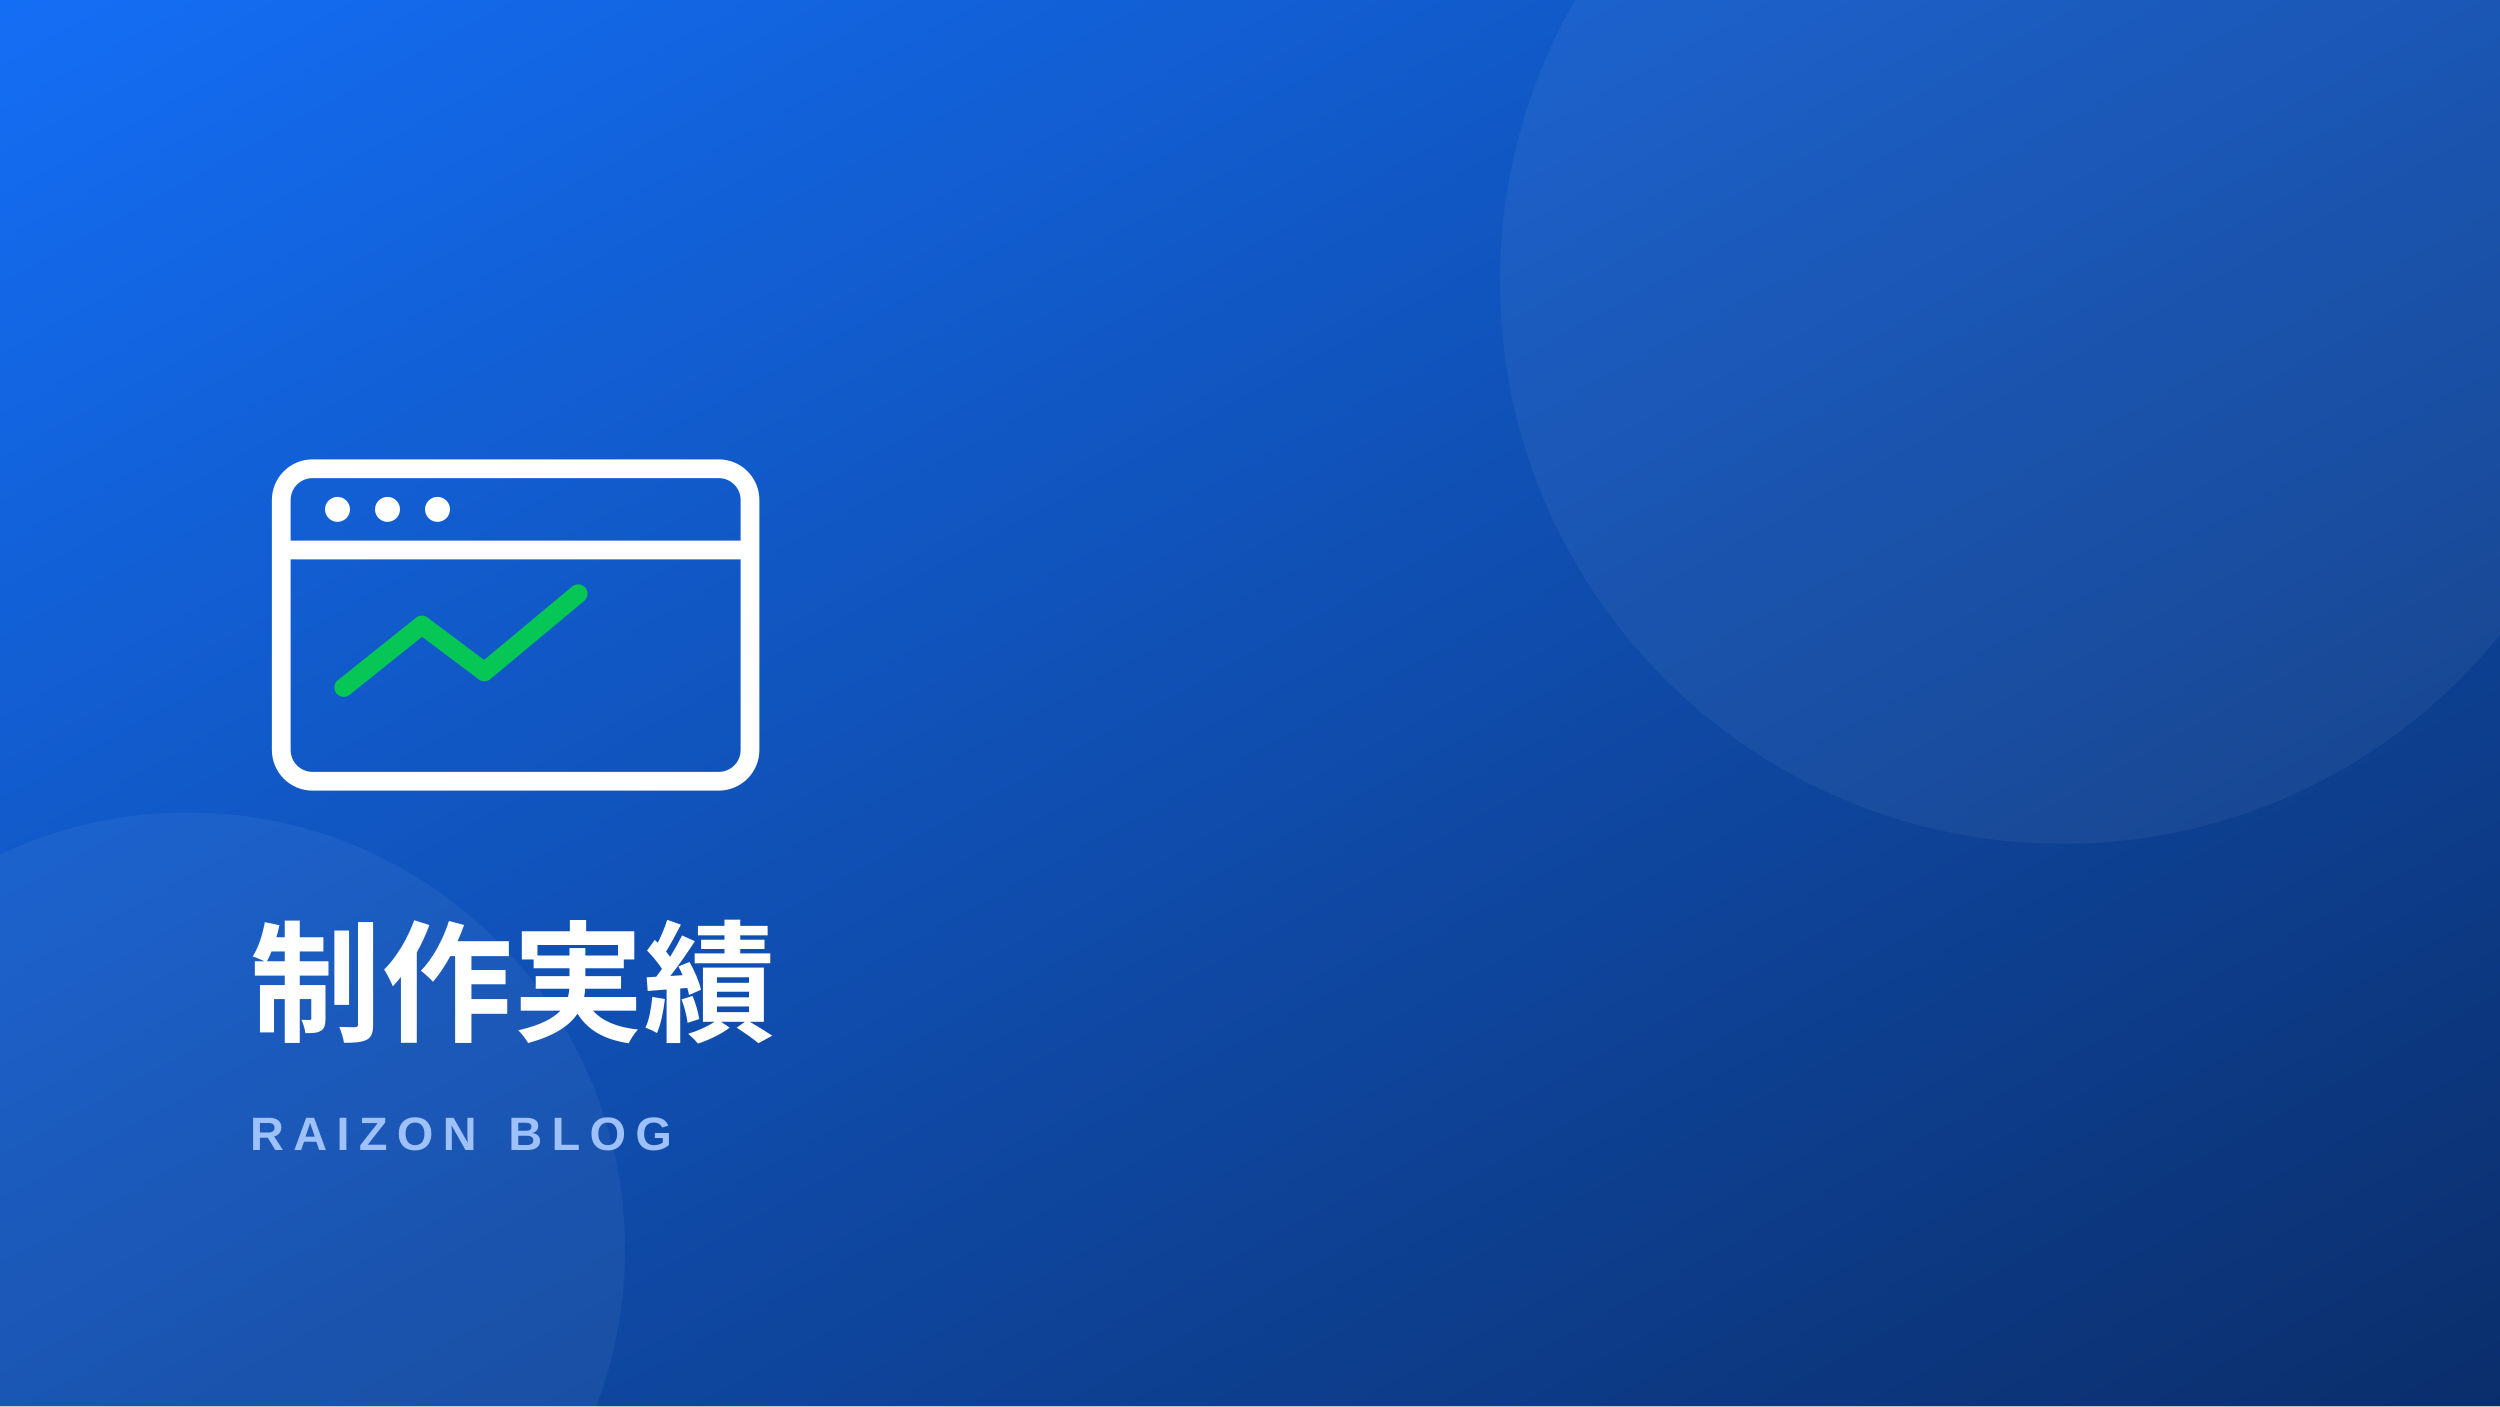
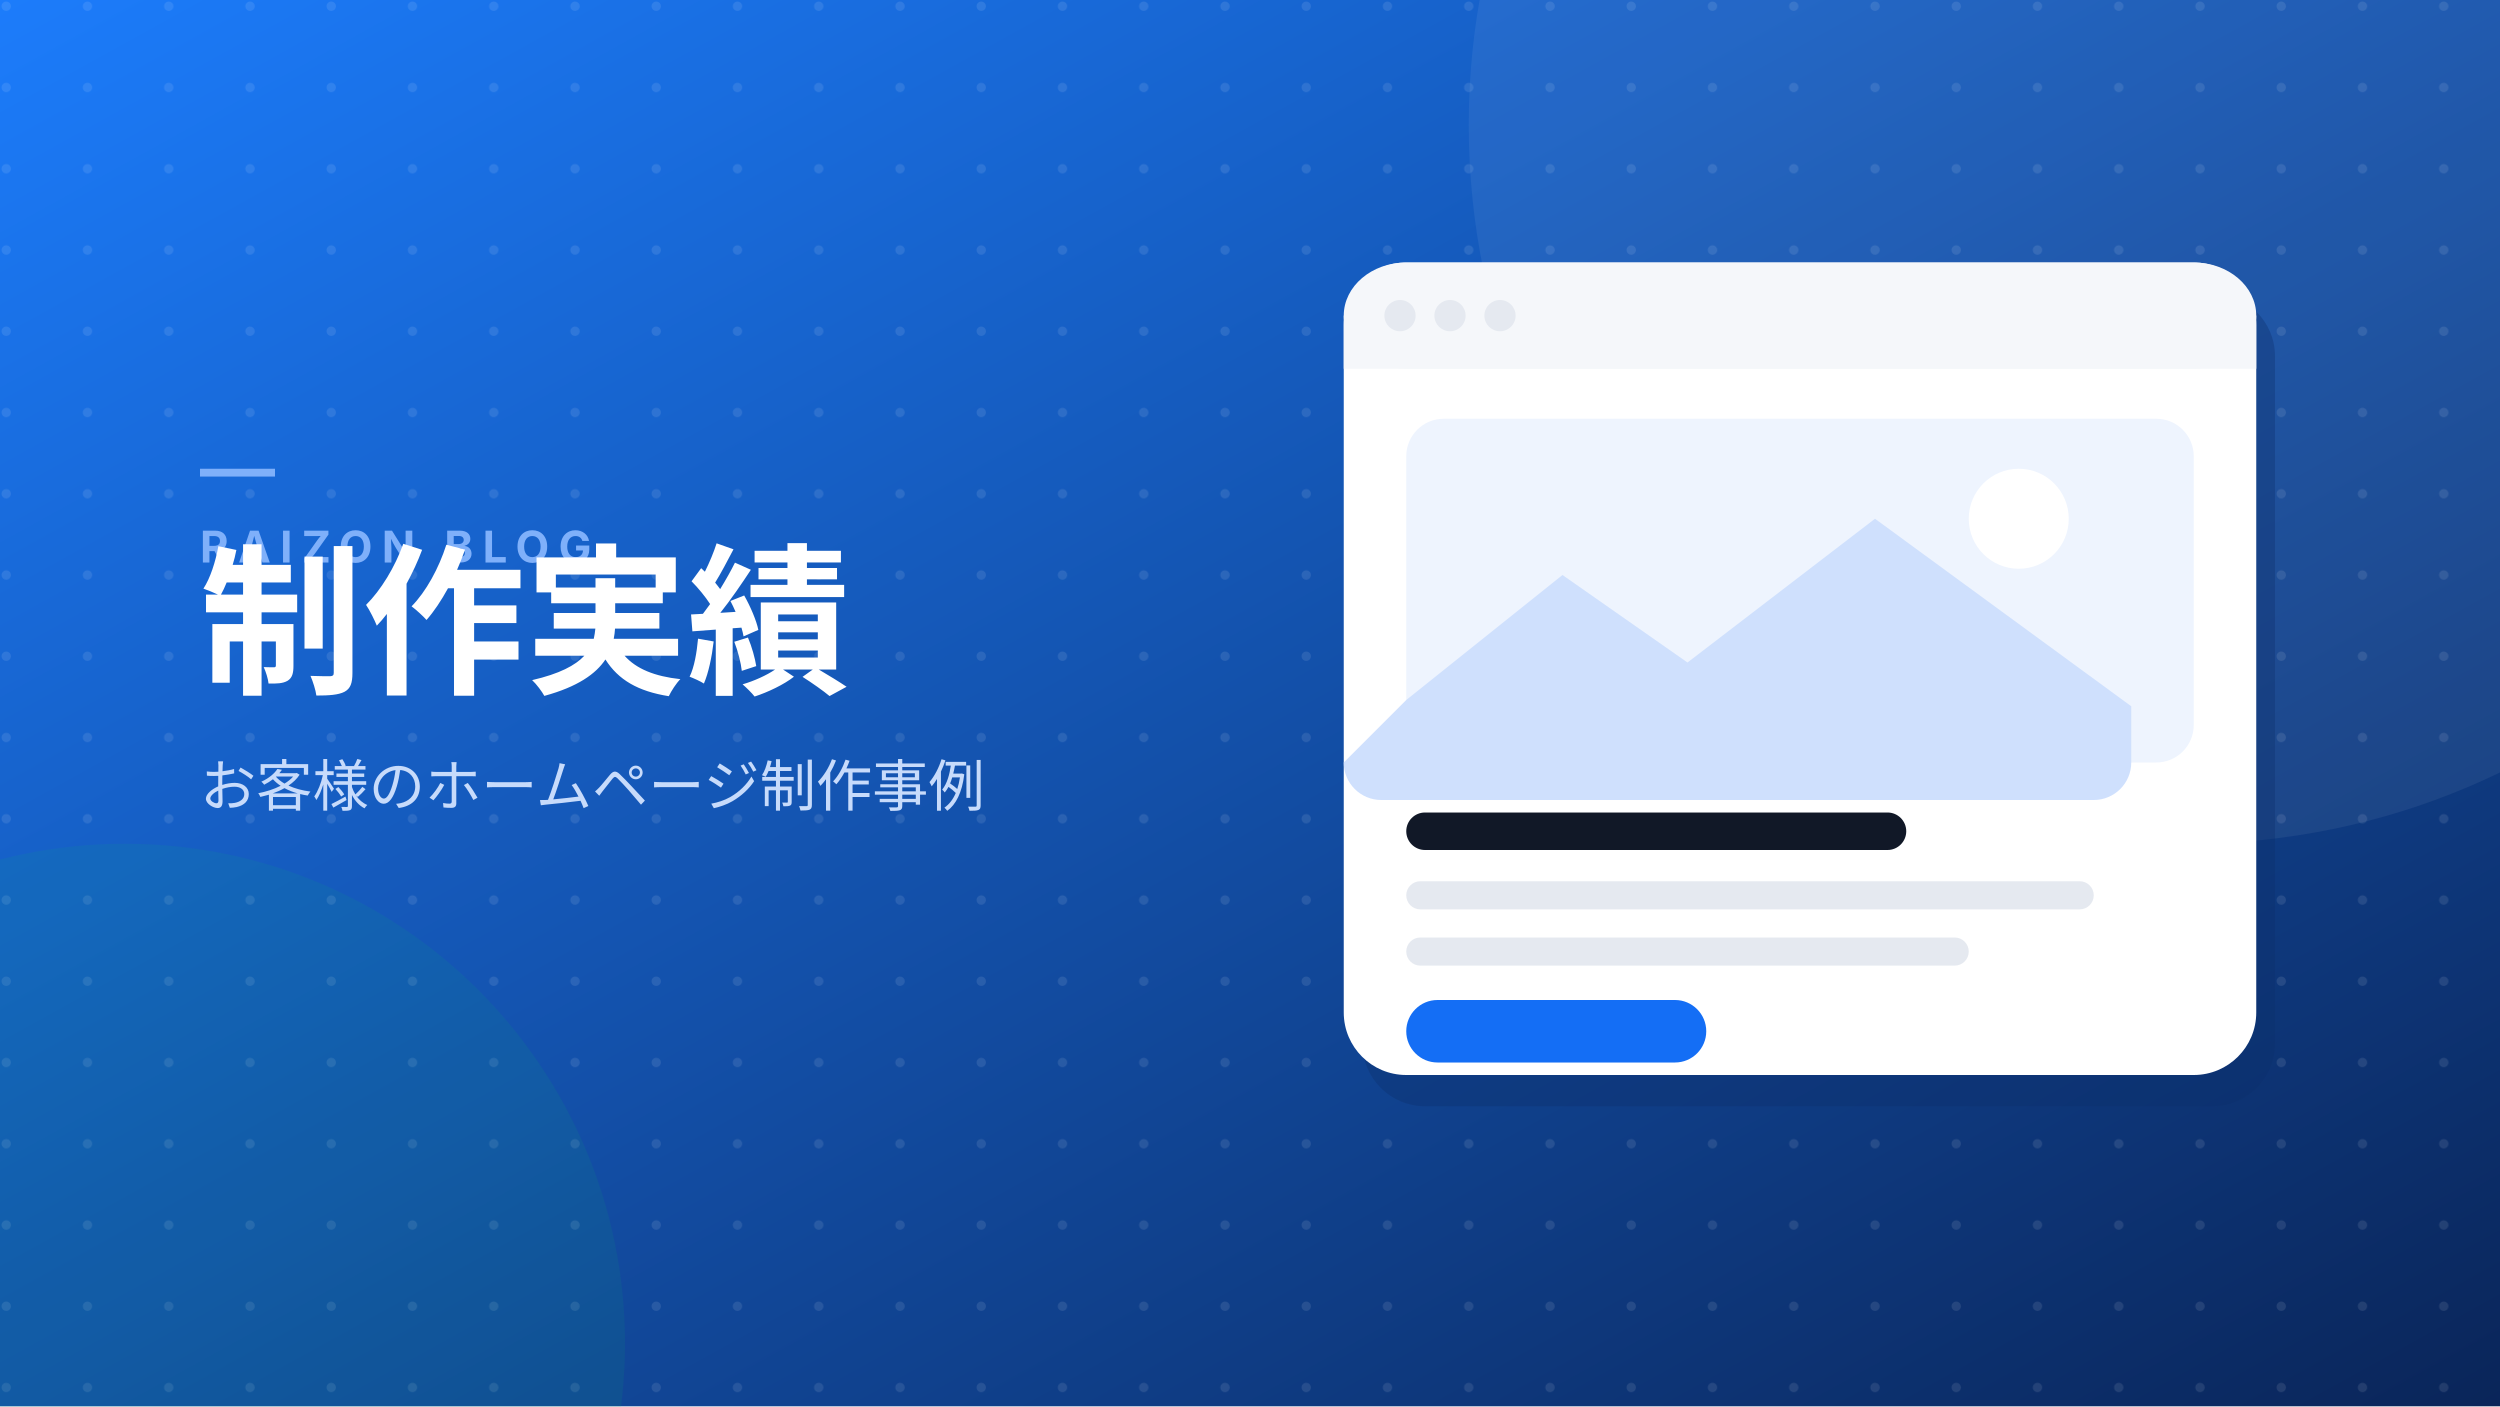
<svg xmlns="http://www.w3.org/2000/svg" viewBox="0 0 800 450">
  <defs>
    <linearGradient id="g" x1="0" y1="0" x2="1" y2="1">
-       <stop offset="0%" stop-color="#146EF5" />
-       <stop offset="100%" stop-color="#0B2E6B" />
+       <stop offset="0%" stop-color="#1C7CFB" />
+       <stop offset="100%" stop-color="#0A2559" />
    </linearGradient>
+     <pattern id="dots" width="26" height="26" patternUnits="userSpaceOnUse">
+       <circle cx="2" cy="2" r="1.5" fill="#FFFFFF" opacity="0.10" />
+     </pattern>
  </defs>
  <rect width="800" height="450" fill="url(#g)" />
-   <circle cx="660" cy="90" r="180" fill="#FFFFFF" opacity="0.05" />
-   <circle cx="60" cy="400" r="140" fill="#FFFFFF" opacity="0.05" />
-   <g transform="translate(90,150)">
-     <rect x="0" y="0" width="150" height="100" rx="10" fill="none" stroke="#FFFFFF" stroke-width="6" />
-     <line x1="0" y1="26" x2="150" y2="26" stroke="#FFFFFF" stroke-width="6" />
-     <circle cx="18" cy="13" r="4" fill="#FFFFFF" />
-     <circle cx="34" cy="13" r="4" fill="#FFFFFF" />
-     <circle cx="50" cy="13" r="4" fill="#FFFFFF" />
-     <path d="M20 70 L45 50 L65 65 L95 40" fill="none" stroke="#06C755" stroke-width="6" stroke-linecap="round" stroke-linejoin="round" />
+   <rect width="800" height="450" fill="url(#dots)" />
+   <circle cx="700" cy="40" r="230" fill="#FFFFFF" opacity="0.06" />
+   <circle cx="40" cy="430" r="160" fill="#06C755" opacity="0.08" />
+   <g transform="translate(430,84)">
+     <rect x="6" y="10" width="292" height="260" rx="20" fill="#0B2E6B" opacity="0.35" />
+     <rect width="292" height="260" rx="20" fill="#FFFFFF" />
+     <g transform="translate(0,0)">
+       <rect width="292" height="34" rx="20" fill="#F5F7FA" />
+       <rect width="292" height="17" y="17" fill="#F5F7FA" />
+       <circle cx="18" cy="17" r="5" fill="#E5E9F0" />
+       <circle cx="34" cy="17" r="5" fill="#E5E9F0" />
+       <circle cx="50" cy="17" r="5" fill="#E5E9F0" />
+     </g>
+     <rect x="20" y="50" width="252" height="110" rx="12" fill="#EEF4FE" />
+     <path d="M20 140 l50 -40 l40 28 l60 -46 l82 60 v18 a12 12 0 0 1 -12 12 h-228 a12 12 0 0 1 -12 -12 z" fill="#CFE0FD" />
+     <circle cx="216" cy="82" r="16" fill="#FFFFFF" />
+     <rect x="20" y="176" width="160" height="12" rx="6" fill="#111827" />
+     <rect x="20" y="198" width="220" height="9" rx="4.5" fill="#E5E9F0" />
+     <rect x="20" y="216" width="180" height="9" rx="4.5" fill="#E5E9F0" />
+     <rect x="20" y="236" width="96" height="20" rx="10" fill="#146EF5" />
  </g>
-   <text x="80" y="330" font-family="'Noto Sans JP', sans-serif" font-size="42" font-weight="800" fill="#FFFFFF">制作実績</text>
-   <text x="80" y="368" font-family="Arial, sans-serif" font-size="15" font-weight="700" letter-spacing="3" fill="#9EC1FA">RAIZON BLOG</text>
+   <g transform="translate(64,150)">
+     <rect width="24" height="2.5" fill="#7FB0FA" />
+     <text x="0" y="30" font-family="Inter,sans-serif" font-size="14" font-weight="700" letter-spacing="3" fill="#7FB0FA">RAIZON BLOG</text>
+   </g>
+   <text x="64" y="218" font-family="'Noto Sans JP', sans-serif" font-size="52" font-weight="800" fill="#FFFFFF">制作実績</text>
+   <text x="64" y="258" font-family="'Noto Sans JP', sans-serif" font-size="18" fill="#C7DBFB">お客様のホームページ制作事例</text>
</svg>
